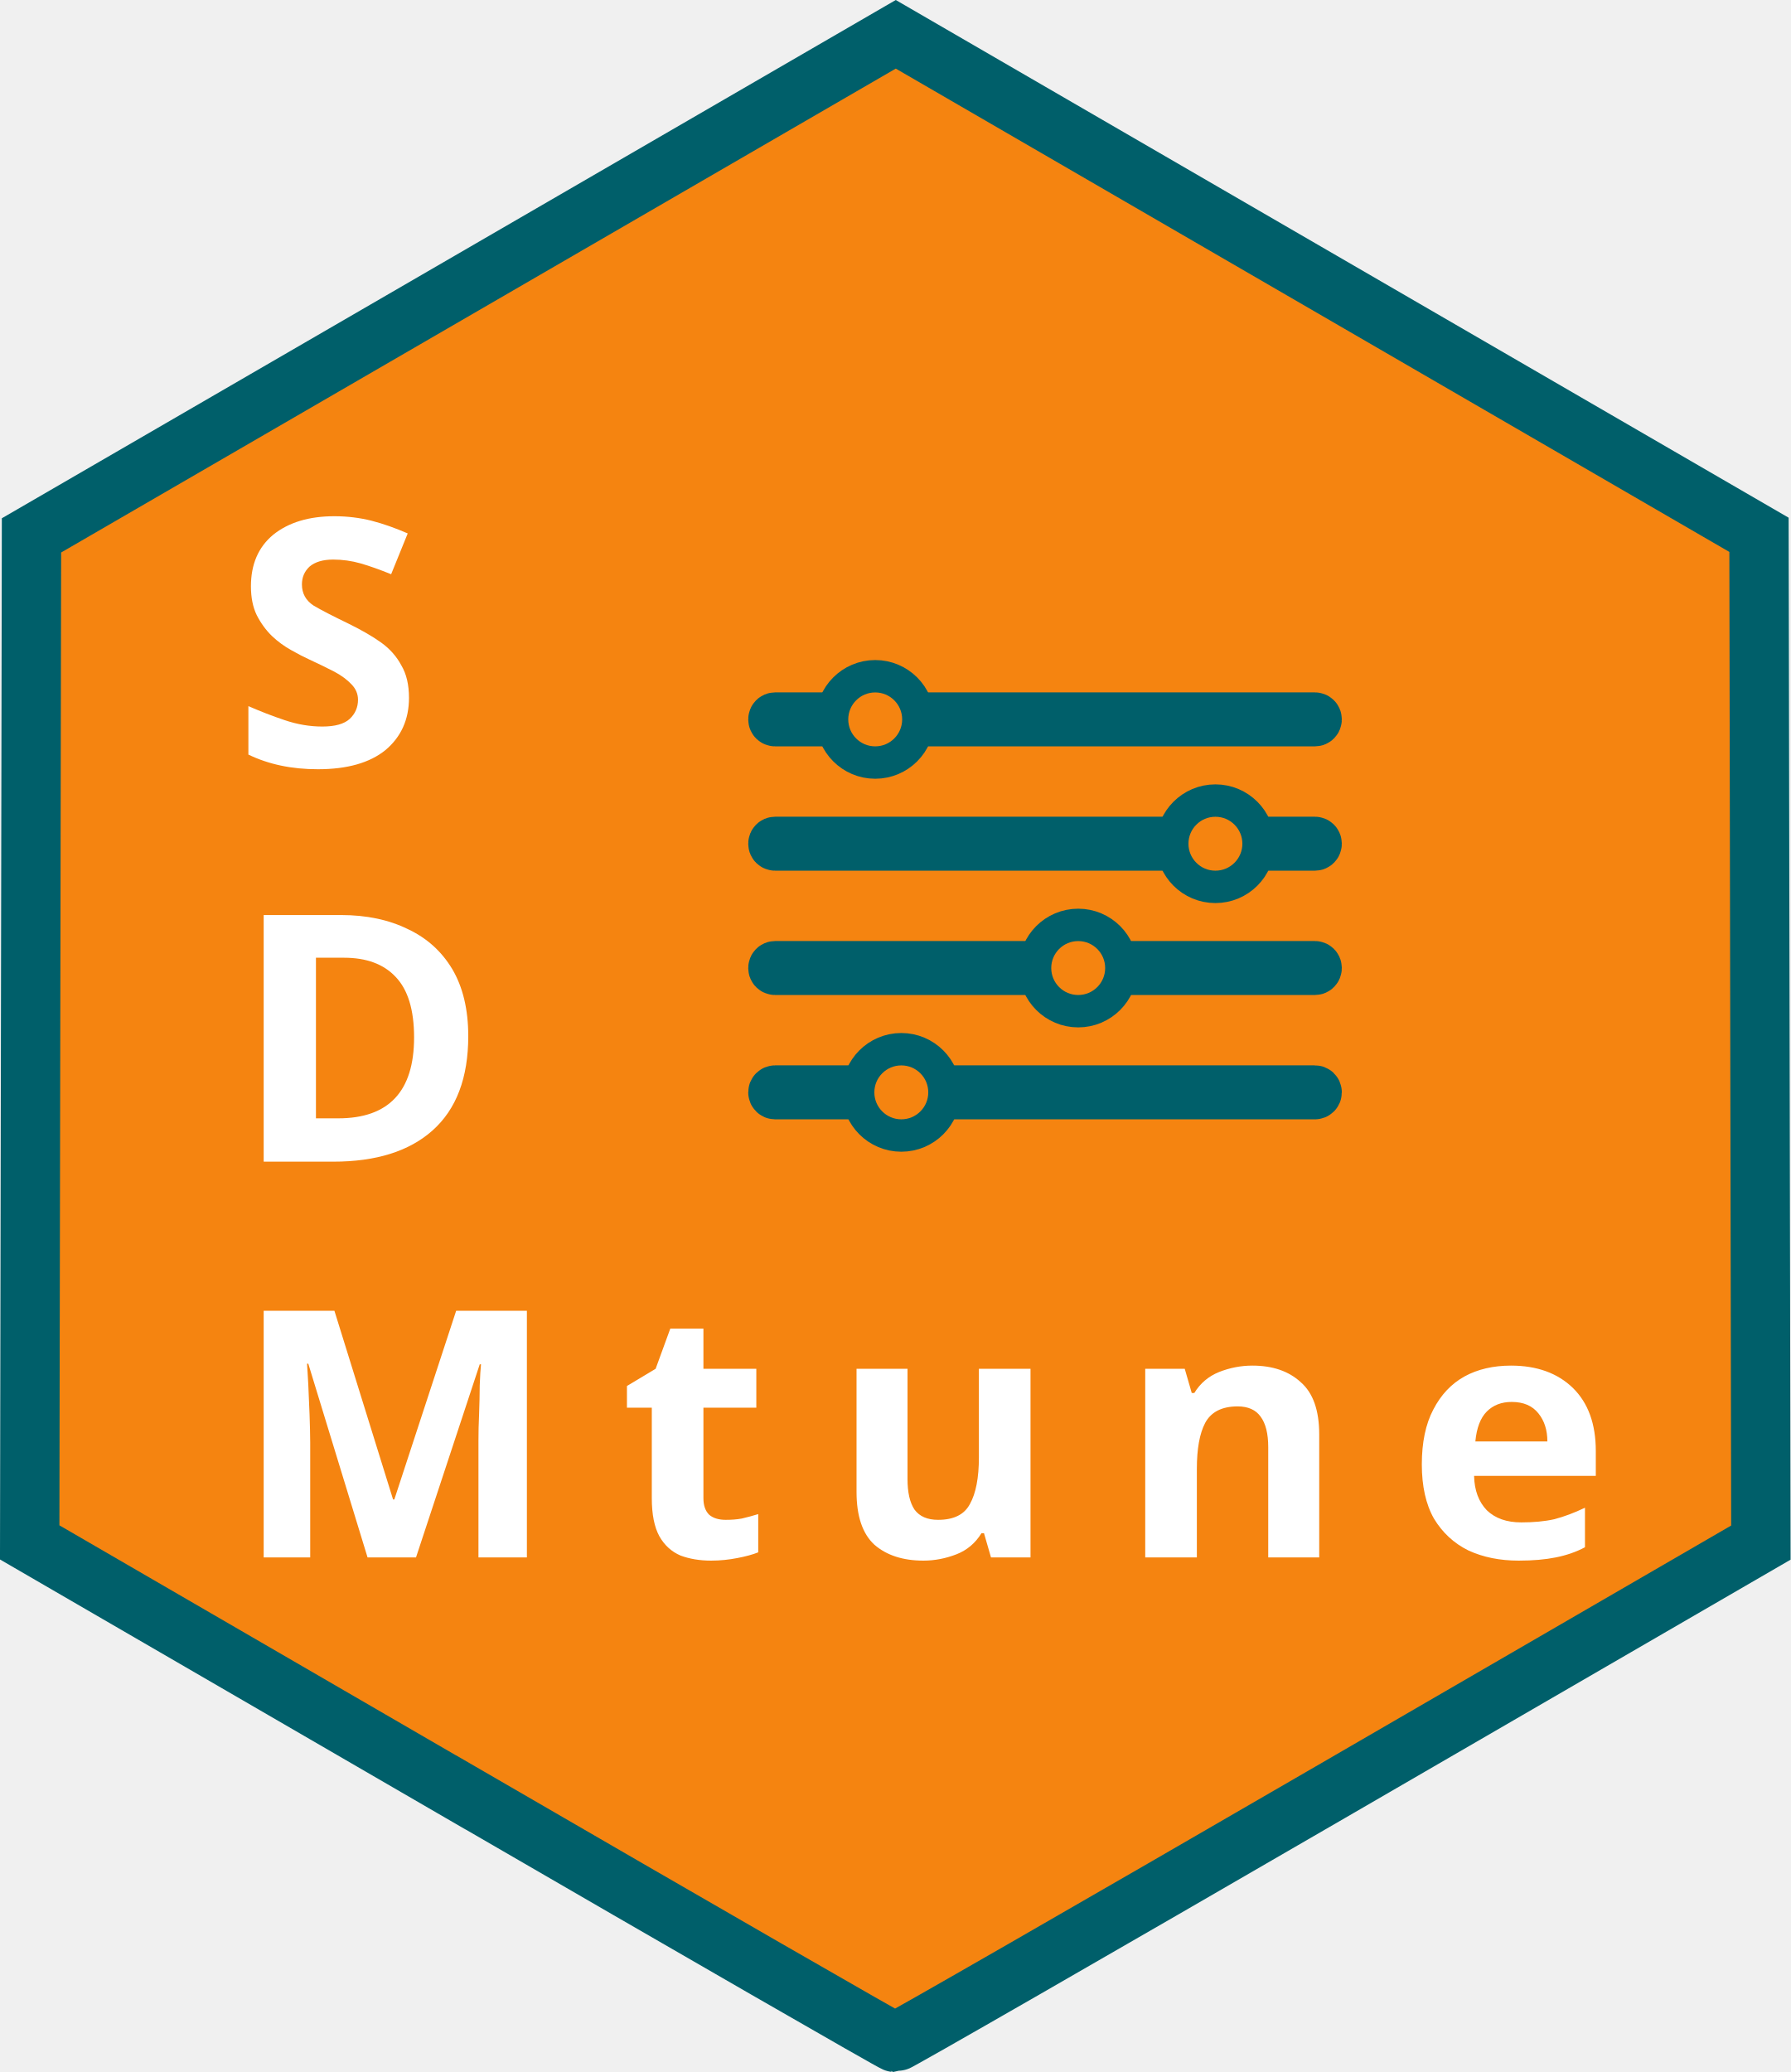
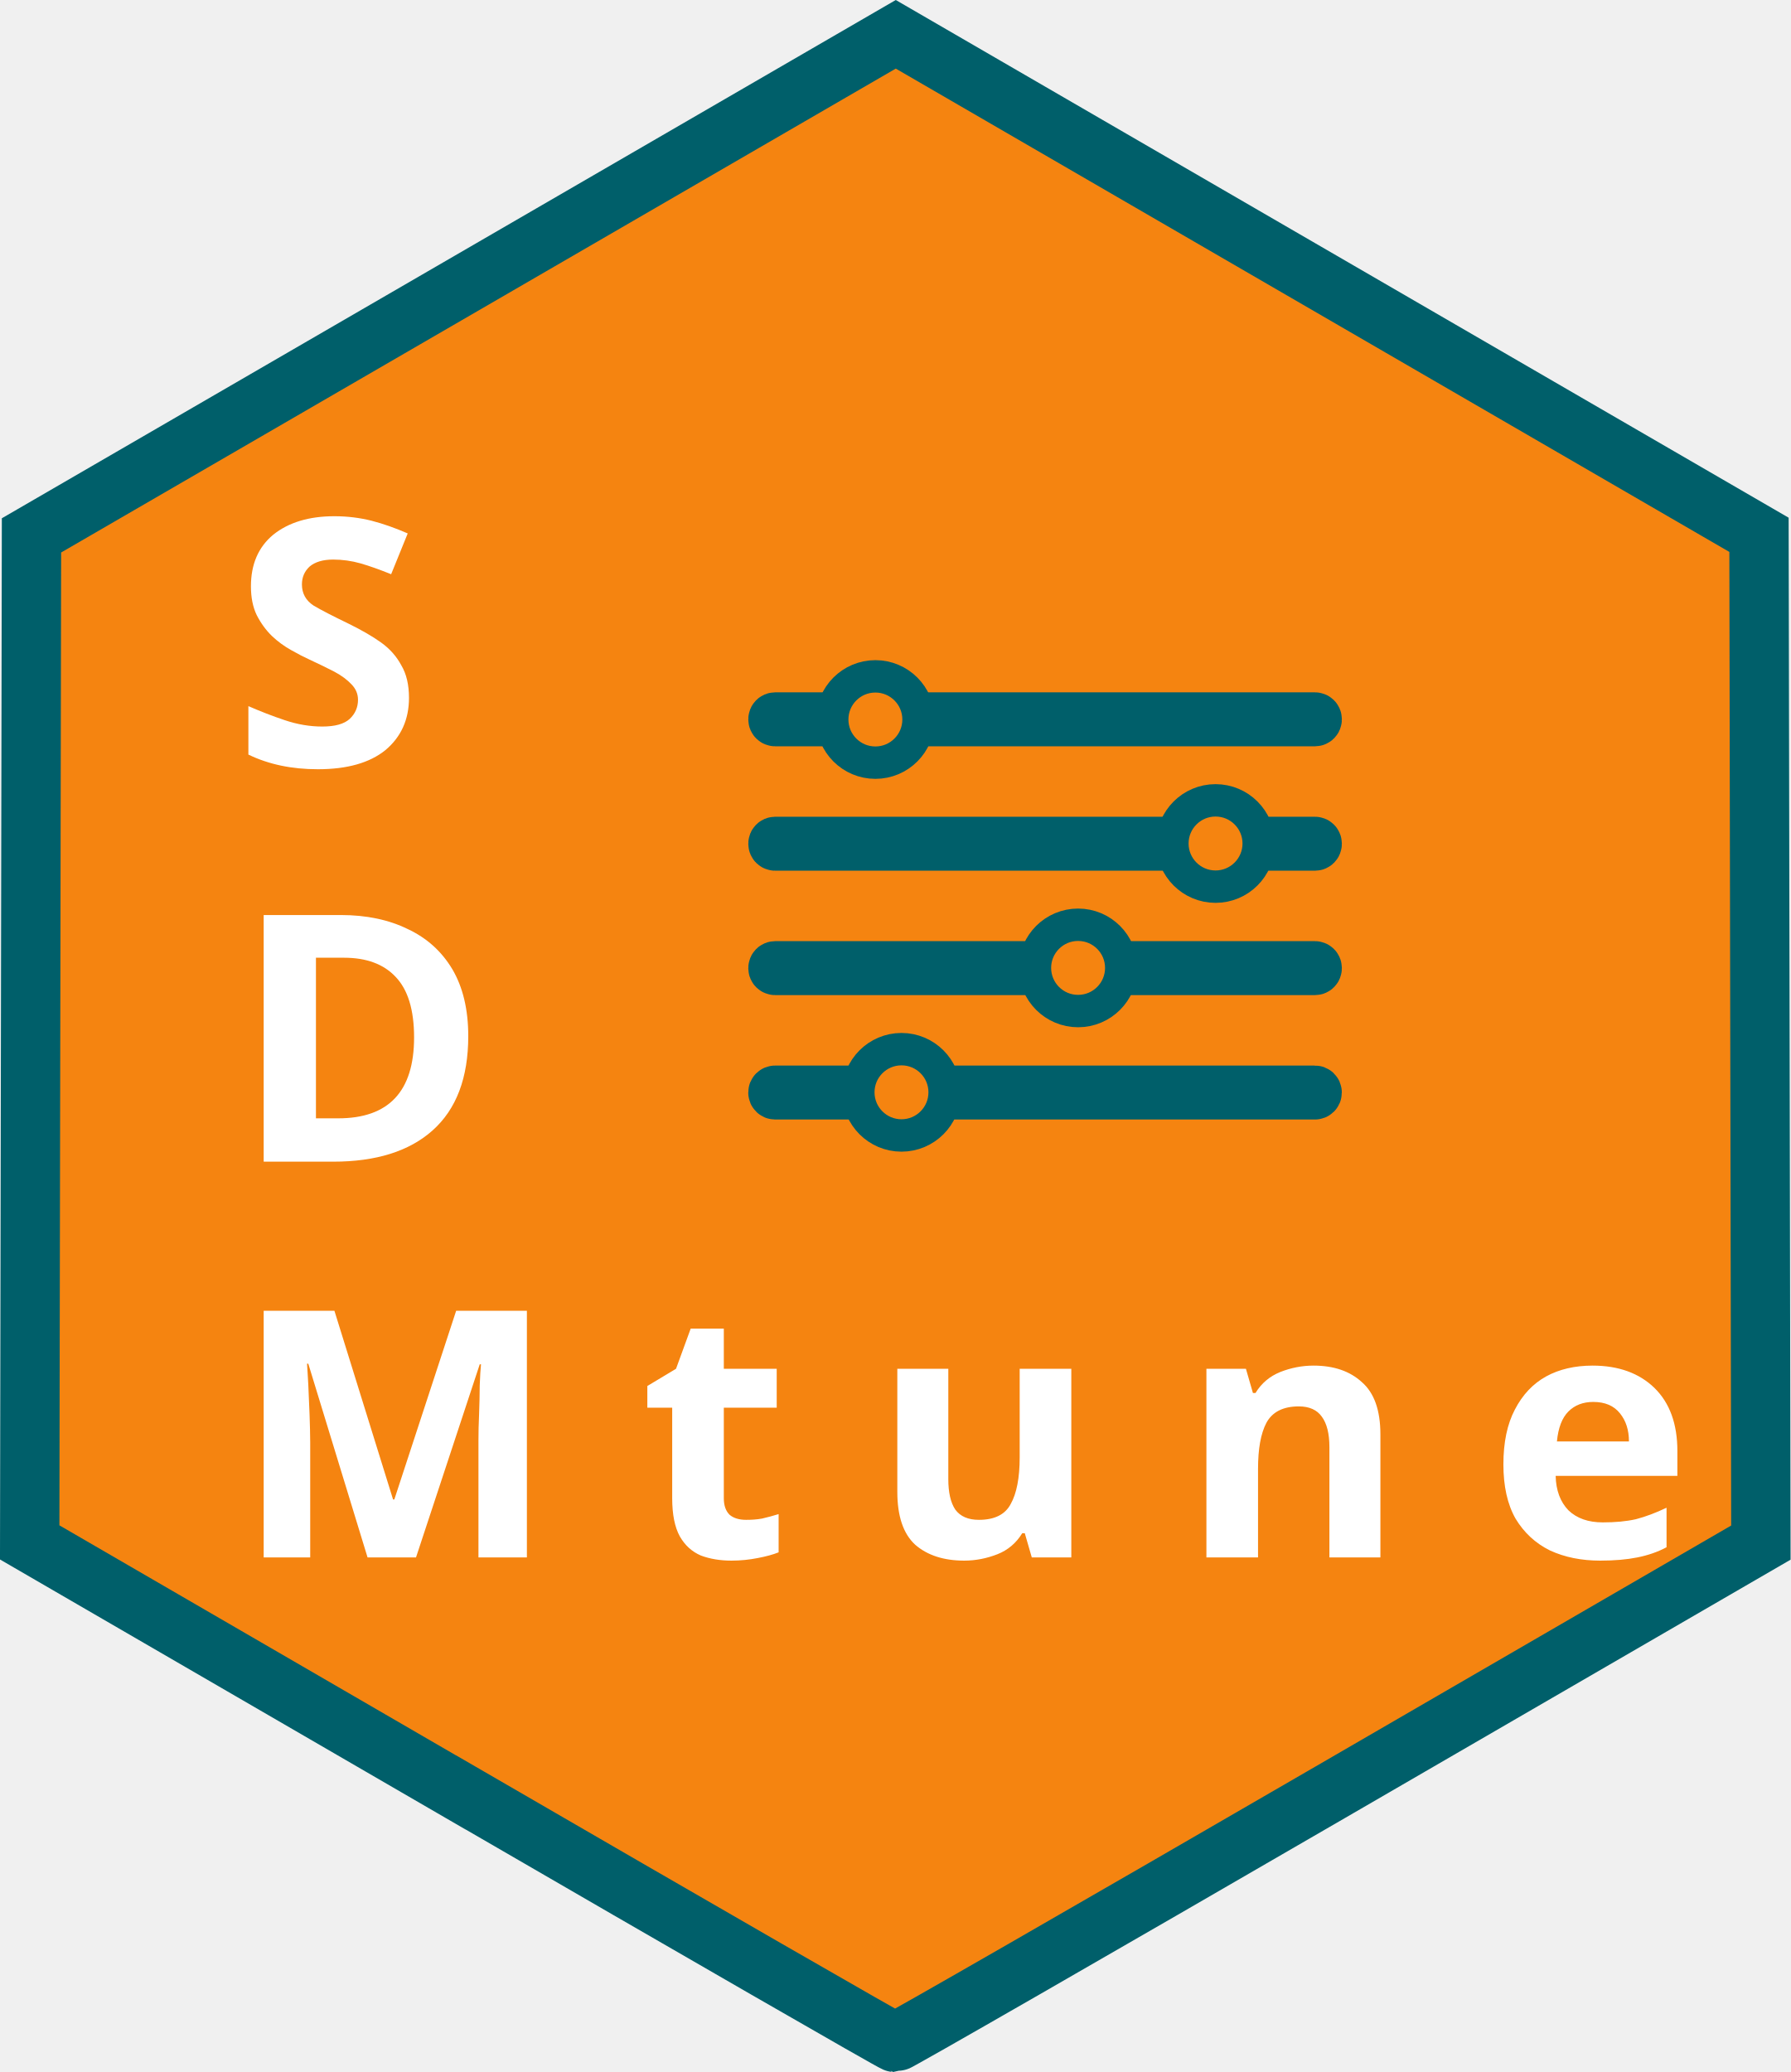
- <svg xmlns="http://www.w3.org/2000/svg" id="svg8" viewBox="0 0 43.9 50.799" version="1.1" height="50.799mm" width="43.9mm">
-   <defs id="defs12" />
-   <path style="fill:#f58410;stroke:#005f6a;stroke-width:1.455" id="path6" d="m 11.292,43.942 -10.564,-6.127 0.022,-12.344 0.022,-12.345 21.19,-12.285 21.164,12.271 0.023,12.354 0.023,12.354 -10.572,6.129 c -5.814,3.371 -10.61,6.127 -10.657,6.124 -0.047,-0.003 -4.84,-2.762 -10.65,-6.132 z" />
-   <text id="text832" y="11.153" x="7.723" style="font-style:normal;font-weight:normal;font-size:10.583px;line-height:1.25;font-family:sans-serif;letter-spacing:0px;word-spacing:0px;fill:#000000;fill-opacity:1;stroke:none;stroke-width:0.265" xml:space="preserve">
-     <tspan id="tspan836" style="stroke-width:0.265" y="20.517" x="7.723" />
+ <svg xmlns="http://www.w3.org/2000/svg" width="43.9mm" height="50.799mm" version="1.1" viewBox="0 0 43.9 50.799">
+   <path d="m11.292 43.942-10.564-6.127 0.022-12.344 0.022-12.345 21.19-12.285 21.164 12.271 0.046 24.708-10.572 6.129c-5.814 3.371-10.61 6.127-10.657 6.124-0.047-3e-3 -4.84-2.762-10.65-6.132z" fill="#f58410" stroke="#005f6a" stroke-width="1.455" />
+   <text x="7.723" y="11.153" fill="#000000" font-family="sans-serif" font-size="10.583px" letter-spacing="0px" stroke-width=".265" word-spacing="0px" style="line-height:1.25" xml:space="preserve">
+     <tspan x="7.723" y="20.517" stroke-width=".265" />
  </text>
-   <text id="text844" y="18.78" x="5.701" style="font-style:normal;font-variant:normal;font-weight:bold;font-stretch:normal;font-size:7.761px;line-height:1.25;font-family:sans-serif;-inkscape-font-specification:'sans-serif, Bold';font-variant-ligatures:normal;font-variant-caps:normal;font-variant-numeric:normal;font-feature-settings:normal;text-align:start;letter-spacing:0px;word-spacing:0px;writing-mode:lr-tb;text-anchor:start;fill:#ffffff;fill-opacity:1;stroke:none;stroke-width:0.265" xml:space="preserve">
-     <tspan style="font-style:normal;font-variant:normal;font-weight:bold;font-stretch:normal;font-size:8.467px;line-height:0;font-family:sans-serif;-inkscape-font-specification:'sans-serif, Bold';font-variant-ligatures:normal;font-variant-caps:normal;font-variant-numeric:normal;font-feature-settings:normal;text-align:start;writing-mode:lr-tb;text-anchor:start" y="18.78" x="5.701" id="tspan854">S</tspan>
-     <tspan style="font-style:normal;font-variant:normal;font-weight:bold;font-stretch:normal;font-size:8.467px;line-height:0;font-family:sans-serif;-inkscape-font-specification:'sans-serif, Bold';font-variant-ligatures:normal;font-variant-caps:normal;font-variant-numeric:normal;font-feature-settings:normal;text-align:start;writing-mode:lr-tb;text-anchor:start" y="28.482" x="5.701" id="tspan856">D</tspan>
-     <tspan style="font-style:normal;font-variant:normal;font-weight:bold;font-stretch:normal;font-size:8.467px;line-height:0;font-family:sans-serif;-inkscape-font-specification:'sans-serif, Bold';font-variant-ligatures:normal;font-variant-caps:normal;font-variant-numeric:normal;font-feature-settings:normal;text-align:start;letter-spacing:1.5px;writing-mode:lr-tb;text-anchor:start" y="38.183" x="5.701" id="tspan858">Mtune</tspan>
+   <text x="5.701" y="18.78" fill="#ffffff" font-family="sans-serif" font-size="8.467px" font-weight="bold" letter-spacing="0px" stroke-width=".265" word-spacing="0px" style="font-feature-settings:normal;font-variant-caps:normal;font-variant-ligatures:normal;font-variant-numeric:normal;line-height:1.25" xml:space="preserve">
+     <tspan x="5.701" y="18.78" style="font-feature-settings:normal;font-variant-caps:normal;font-variant-ligatures:normal;font-variant-numeric:normal;line-height:0">S</tspan>
+     <tspan x="5.701" y="28.482" style="font-feature-settings:normal;font-variant-caps:normal;font-variant-ligatures:normal;font-variant-numeric:normal;line-height:0">D</tspan>
+     <tspan x="5.701" y="38.183" dy="0 2.5 5 -5 -2.5" letter-spacing="2px" style="font-feature-settings:normal;font-variant-caps:normal;font-variant-ligatures:normal;font-variant-numeric:normal;line-height:0">Mtune</tspan>
  </text>
-   <g transform="translate(-82.51826,-98.35964)" id="g988">
-     <rect style="fill:#f58410;fill-opacity:1;stroke:#005f6a;stroke-width:1.232;stroke-miterlimit:4;stroke-dasharray:none;stroke-opacity:1" id="rect860" width="13.321" height="0.091" x="101.479" y="115.951" ry="0.043" />
-     <circle style="fill:#f58410;fill-opacity:1;stroke:#005f6a;stroke-width:0.794;stroke-miterlimit:4;stroke-dasharray:none;stroke-opacity:1" id="path897" cx="103.976" cy="115.997" r="1.058" />
-     <rect style="fill:#f58410;fill-opacity:1;stroke:#005f6a;stroke-width:1.232;stroke-miterlimit:4;stroke-dasharray:none;stroke-opacity:1" id="rect860-5" width="13.321" height="0.091" x="-114.8" y="125.095" ry="0.043" transform="scale(-1,1)" />
-     <circle style="fill:#f58410;fill-opacity:1;stroke:#005f6a;stroke-width:0.794;stroke-miterlimit:4;stroke-dasharray:none;stroke-opacity:1" id="path897-9" cx="104.616" cy="125.141" r="1.058" />
-     <rect style="fill:#f58410;fill-opacity:1;stroke:#005f6a;stroke-width:1.232;stroke-miterlimit:4;stroke-dasharray:none;stroke-opacity:1" id="rect860-2" width="13.321" height="0.091" x="101.479" y="122.047" ry="0.043" />
-     <circle style="fill:#f58410;fill-opacity:1;stroke:#005f6a;stroke-width:0.794;stroke-miterlimit:4;stroke-dasharray:none;stroke-opacity:1" id="path897-96" cx="108.953" cy="122.093" r="1.058" />
-     <rect style="fill:#f58410;fill-opacity:1;stroke:#005f6a;stroke-width:1.232;stroke-miterlimit:4;stroke-dasharray:none;stroke-opacity:1" id="rect860-1" width="13.321" height="0.091" x="101.479" y="118.999" ry="0.043" />
-     <circle style="fill:#f58410;fill-opacity:1;stroke:#005f6a;stroke-width:0.794;stroke-miterlimit:4;stroke-dasharray:none;stroke-opacity:1" id="path897-0" cx="112.317" cy="119.045" r="1.058" />
+   <g transform="translate(-82.518 -98.36)" fill="#f58410" stroke="#005f6a">
+     <rect x="101.48" y="115.95" width="13.321" height=".091" ry=".043" stroke-width="1.232" />
+     <circle cx="103.98" cy="116" r="1.058" stroke-width=".794" />
+     <rect transform="scale(-1,1)" x="-114.8" y="125.1" width="13.321" height=".091" ry=".043" stroke-width="1.232" />
+     <circle cx="104.62" cy="125.14" r="1.058" stroke-width=".794" />
+     <rect x="101.48" y="122.05" width="13.321" height=".091" ry=".043" stroke-width="1.232" />
+     <circle cx="108.95" cy="122.09" r="1.058" stroke-width=".794" />
+     <rect x="101.48" y="119" width="13.321" height=".091" ry=".043" stroke-width="1.232" />
+     <circle cx="112.32" cy="119.04" r="1.058" stroke-width=".794" />
  </g>
</svg>
